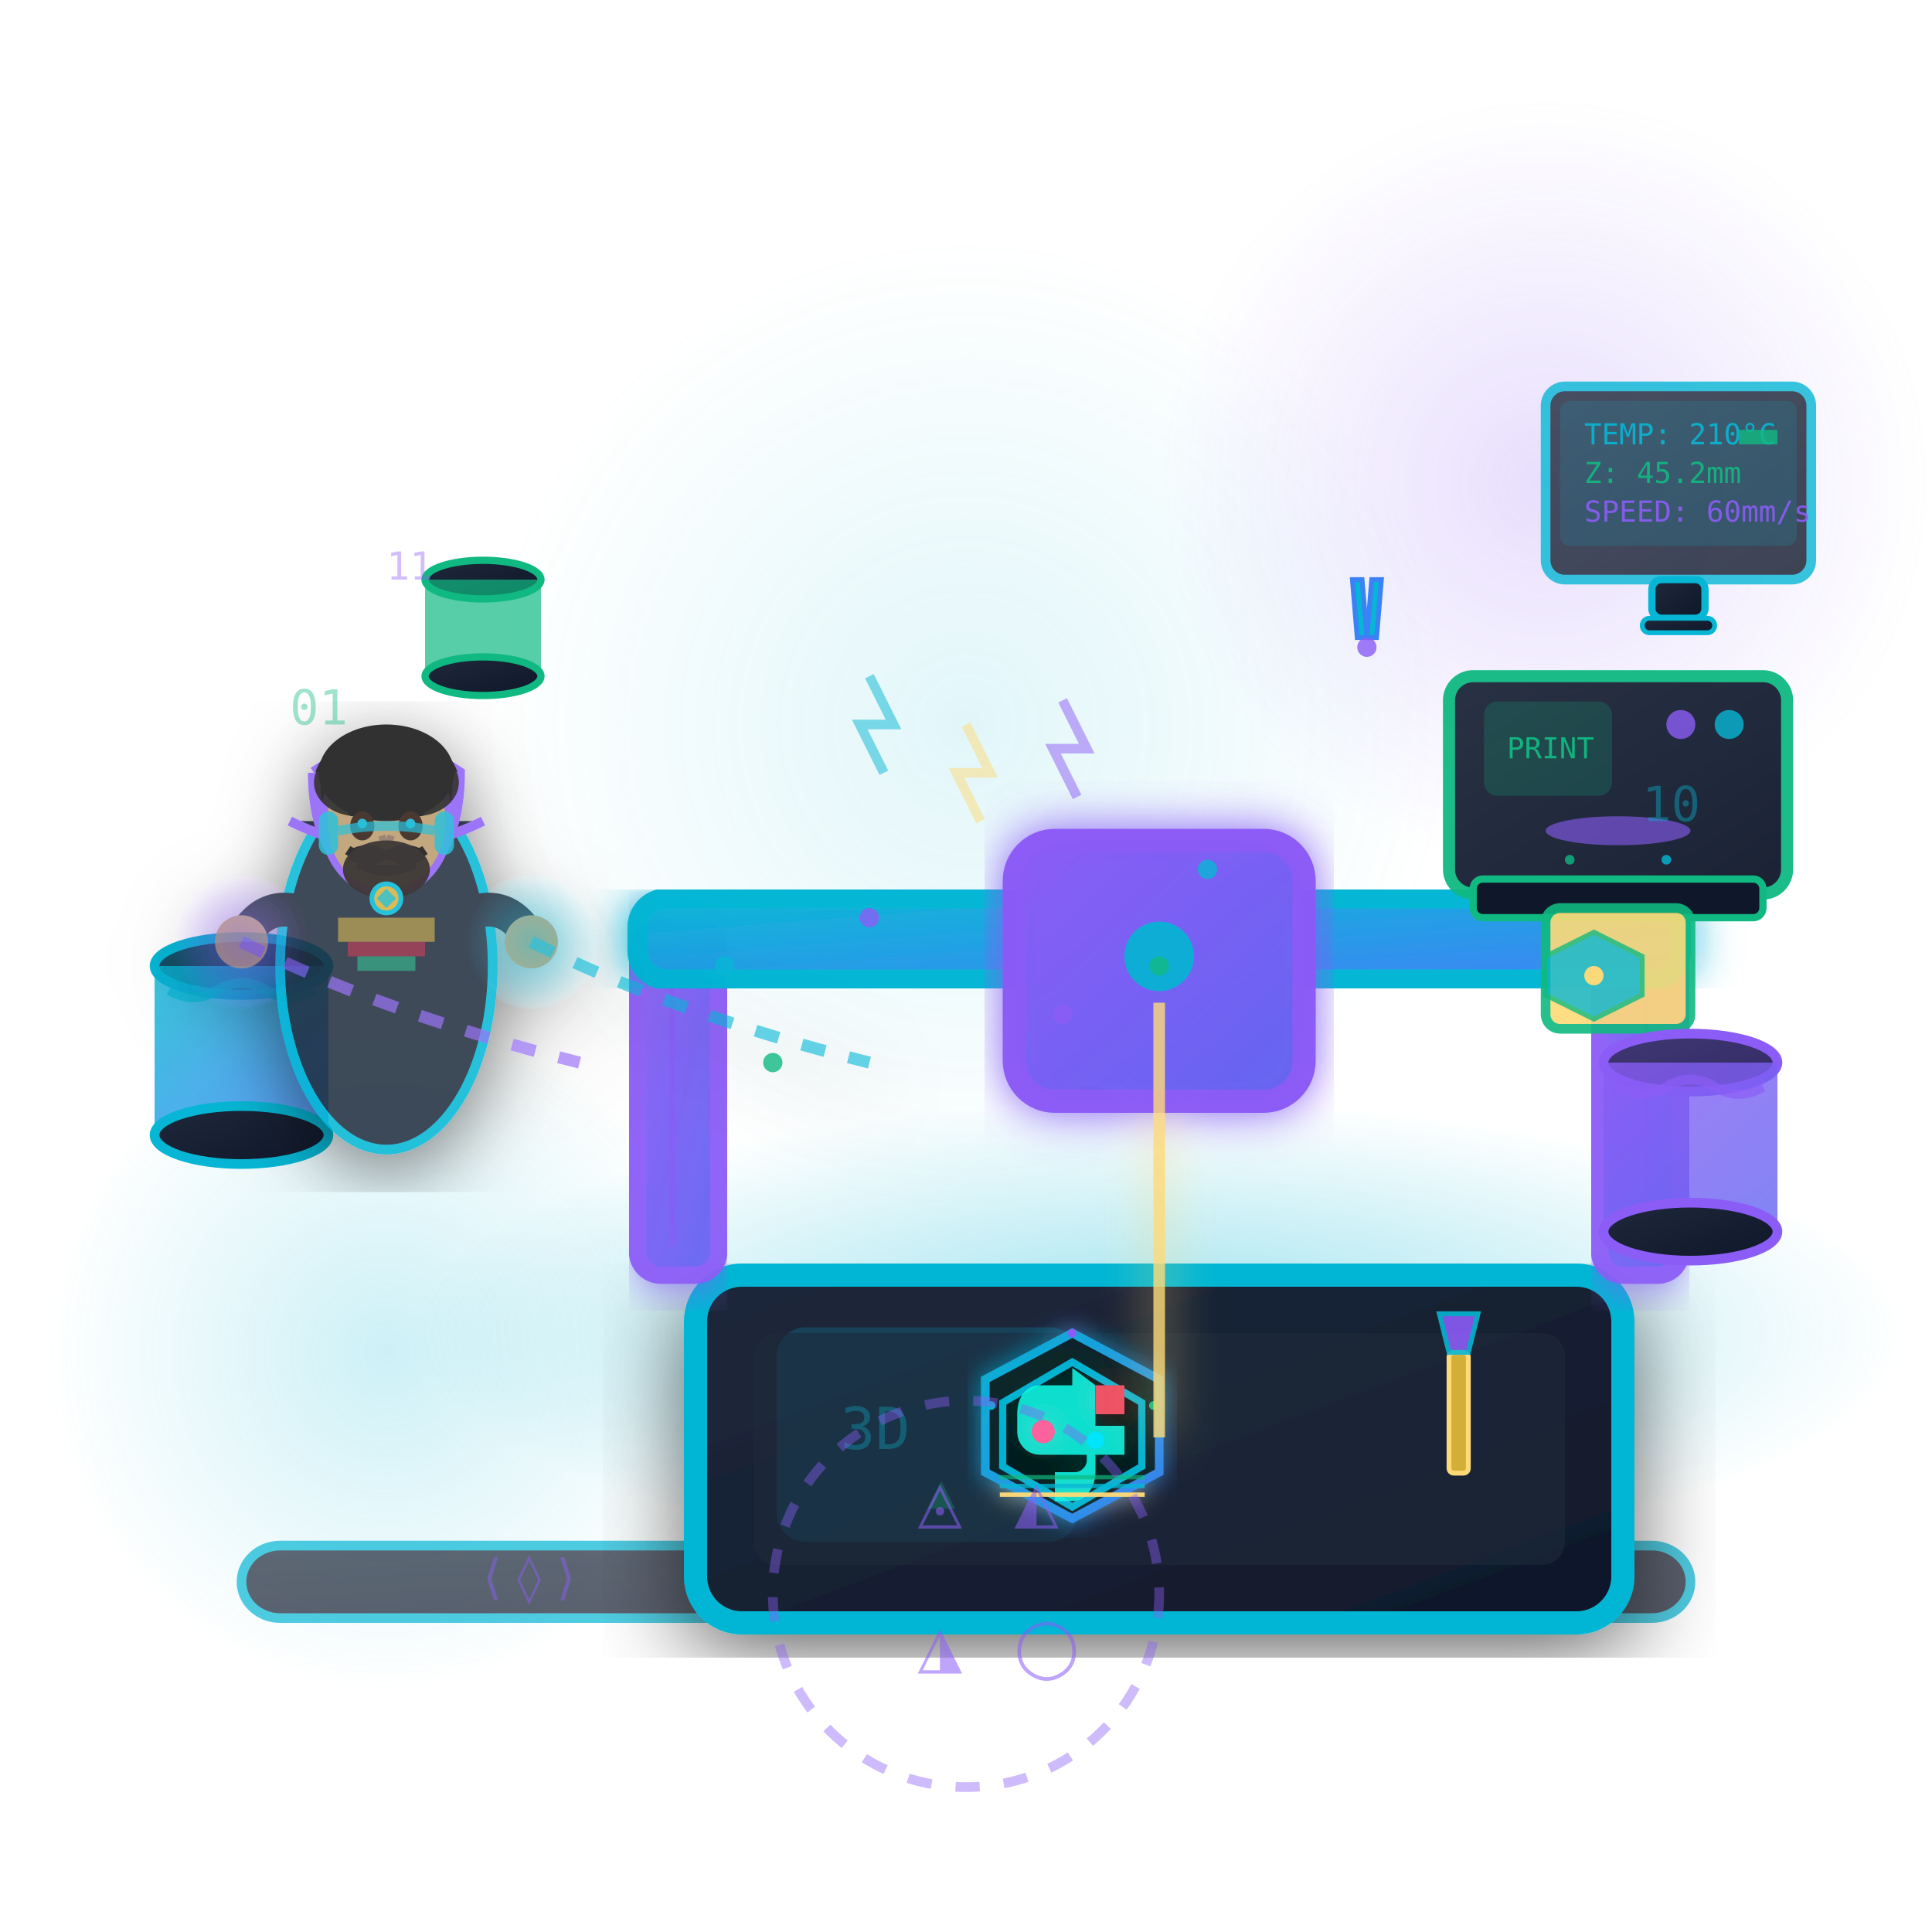
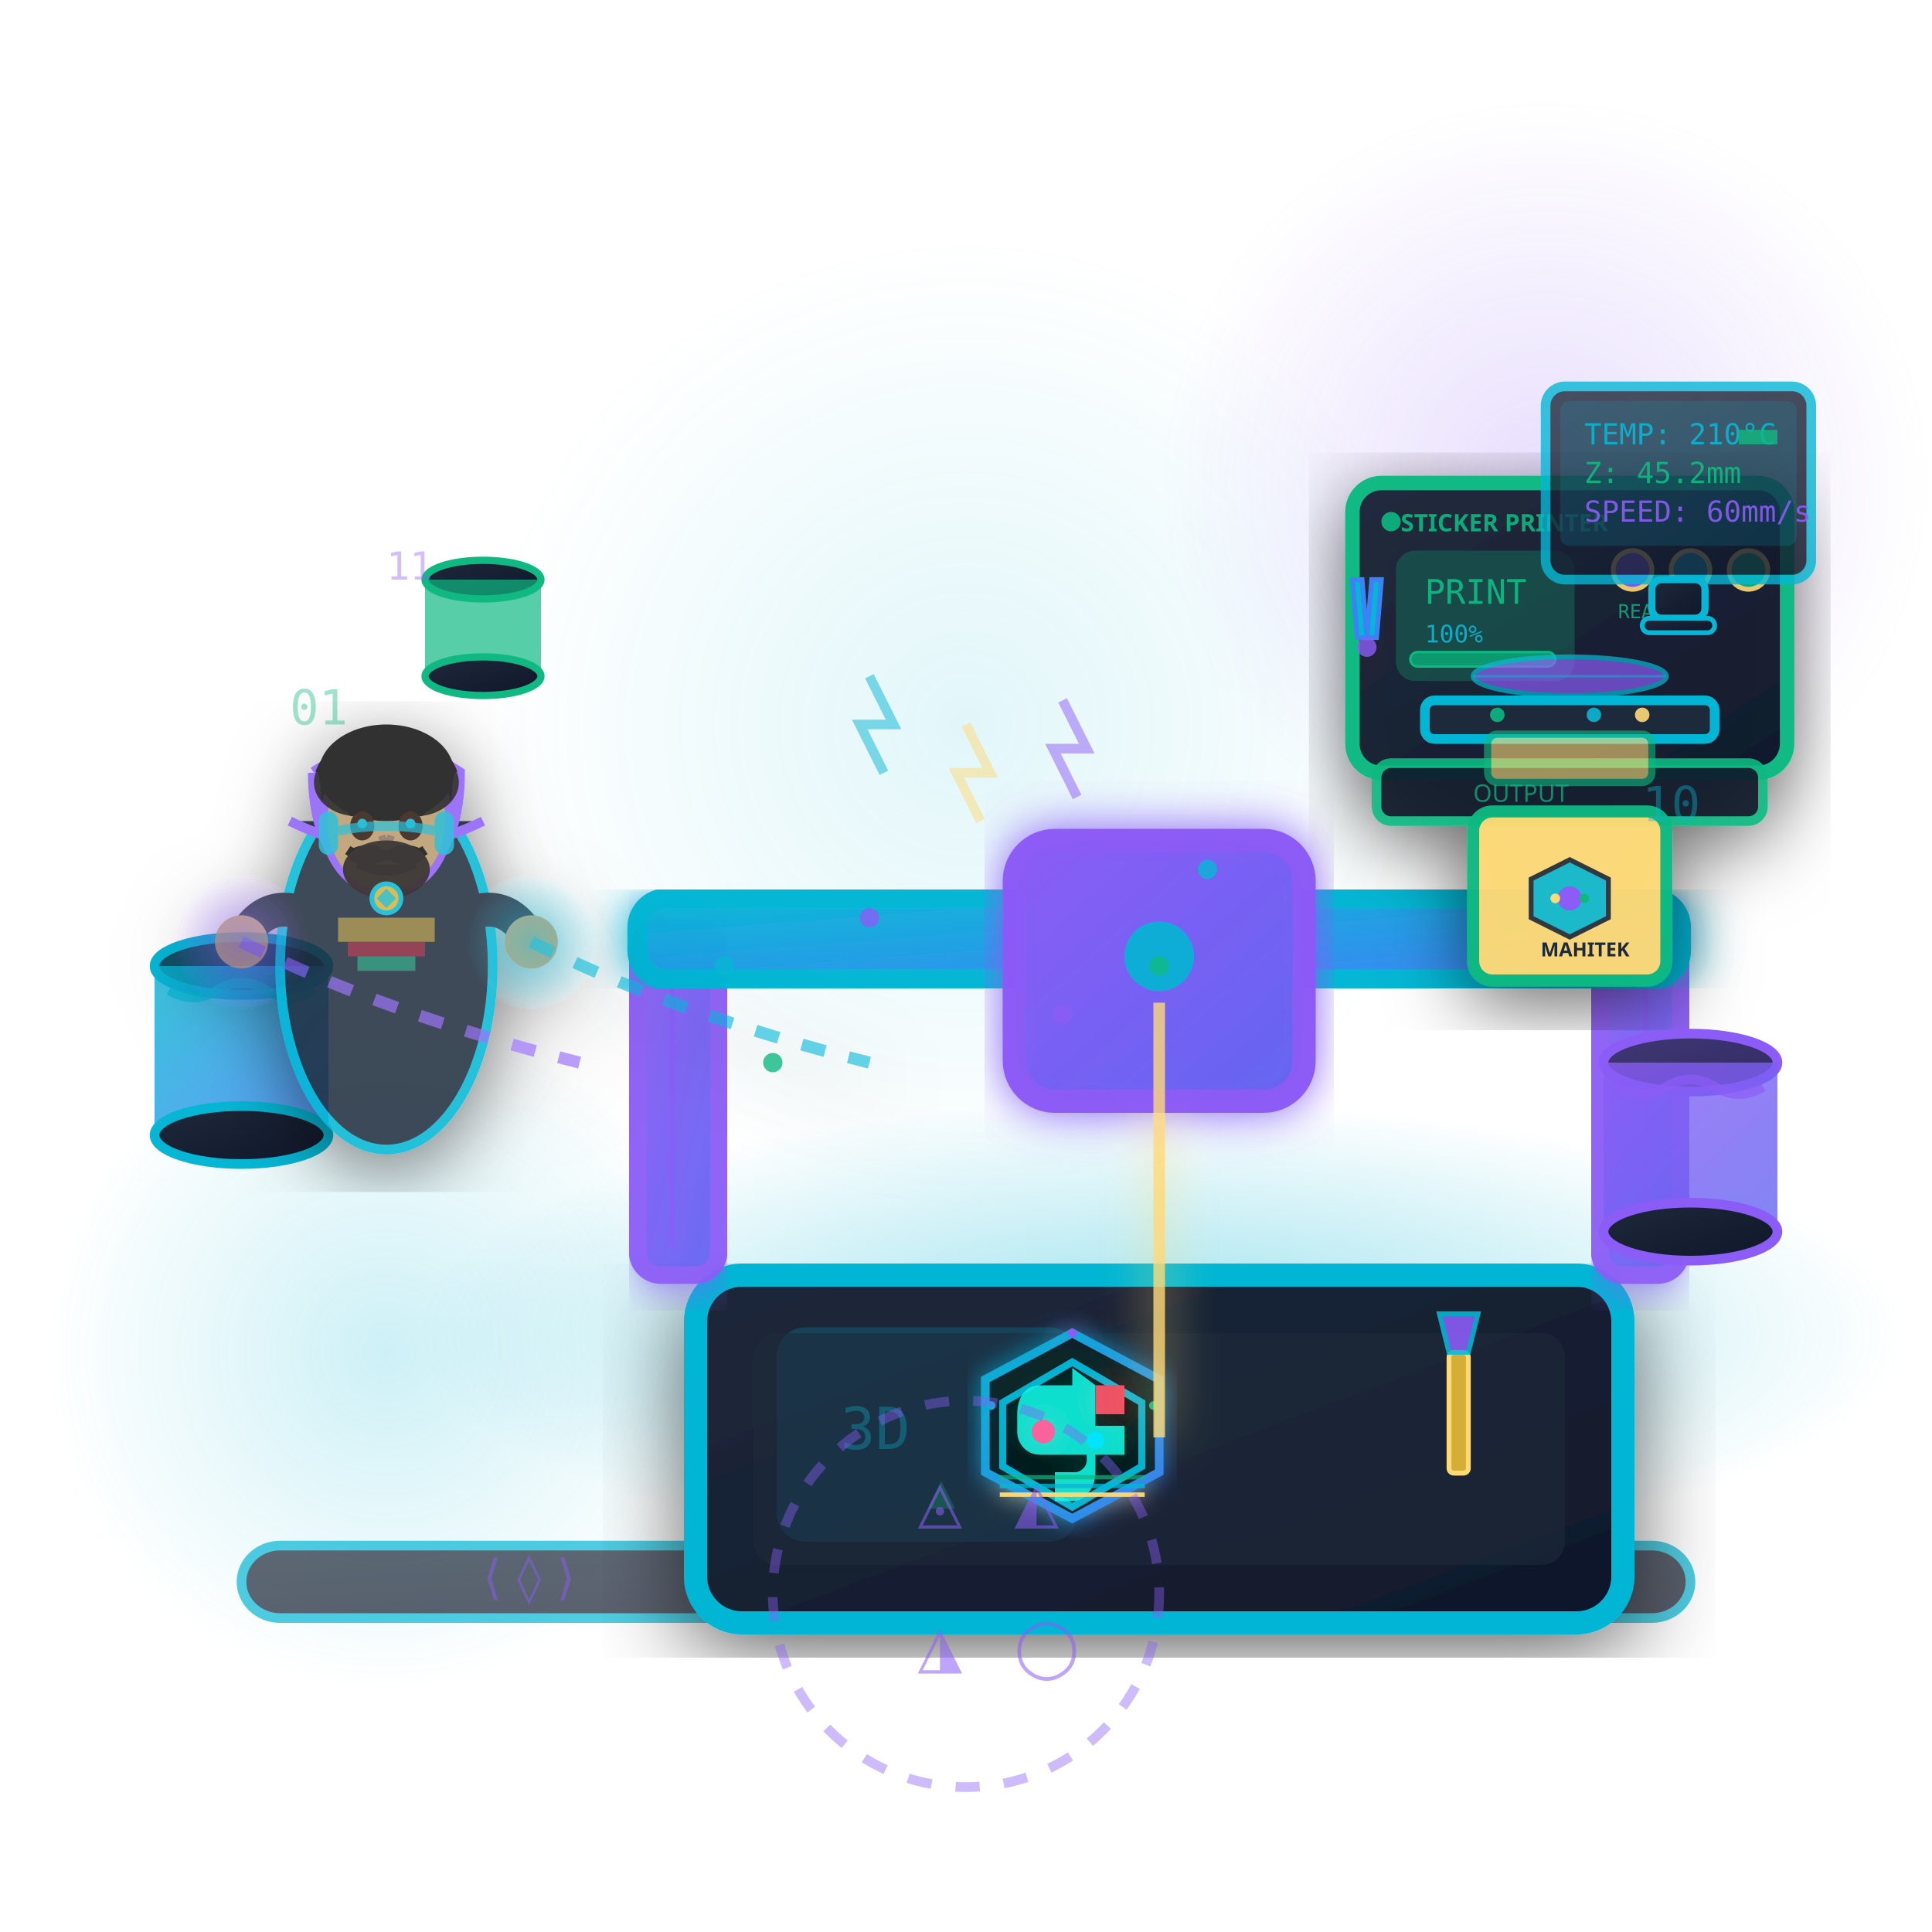
<svg xmlns="http://www.w3.org/2000/svg" viewBox="0 0 400 400" fill="none">
  <defs>
    <linearGradient id="bg-dark" x1="0%" y1="0%" x2="100%" y2="100%">
      <stop offset="0%" stop-color="#0B0F14" />
      <stop offset="50%" stop-color="#1a1f2e" />
      <stop offset="100%" stop-color="#0f1419" />
    </linearGradient>
    <linearGradient id="magic-cyan" x1="0%" y1="0%" x2="100%" y2="100%">
      <stop offset="0%" stop-color="#06B6D4" stop-opacity="1" />
      <stop offset="100%" stop-color="#3b82f6" stop-opacity="1" />
    </linearGradient>
    <linearGradient id="magic-purple" x1="0%" y1="0%" x2="100%" y2="100%">
      <stop offset="0%" stop-color="#8b5cf6" stop-opacity="1" />
      <stop offset="100%" stop-color="#6366f1" stop-opacity="1" />
    </linearGradient>
    <linearGradient id="magic-dark" x1="0%" y1="0%" x2="100%" y2="100%">
      <stop offset="0%" stop-color="#1e293b" stop-opacity="1" />
      <stop offset="100%" stop-color="#0f172a" stop-opacity="1" />
    </linearGradient>
    <radialGradient id="glow-cyan" cx="50%" cy="50%" r="50%">
      <stop offset="0%" stop-color="#06B6D4" stop-opacity="0.8" />
      <stop offset="100%" stop-color="#06B6D4" stop-opacity="0" />
    </radialGradient>
    <radialGradient id="glow-purple" cx="50%" cy="50%" r="50%">
      <stop offset="0%" stop-color="#8b5cf6" stop-opacity="0.8" />
      <stop offset="100%" stop-color="#8b5cf6" stop-opacity="0" />
    </radialGradient>
    <filter id="glow-effect">
      <feGaussianBlur stdDeviation="4" result="coloredBlur" />
      <feMerge>
        <feMergeNode in="coloredBlur" />
        <feMergeNode in="SourceGraphic" />
      </feMerge>
    </filter>
    <filter id="shadow-strong">
      <feDropShadow dx="0" dy="4" stdDeviation="8" flood-opacity="0.6" />
    </filter>
  </defs>
  <circle cx="320" cy="100" r="80" fill="url(#glow-purple)" opacity="0.25">
    <animate attributeName="r" values="80;95;80" dur="4s" repeatCount="indefinite" />
    <animate attributeName="opacity" values="0.25;0.45;0.25" dur="4s" repeatCount="indefinite" />
  </circle>
  <circle cx="80" cy="280" r="70" fill="url(#glow-cyan)" opacity="0.25">
    <animate attributeName="r" values="70;85;70" dur="3.5s" repeatCount="indefinite" />
    <animate attributeName="opacity" values="0.25;0.45;0.25" dur="3.5s" repeatCount="indefinite" />
  </circle>
  <circle cx="200" cy="150" r="100" fill="url(#glow-cyan)" opacity="0.15">
    <animate attributeName="r" values="100;115;100" dur="5s" repeatCount="indefinite" />
    <animate attributeName="opacity" values="0.15;0.3;0.15" dur="5s" repeatCount="indefinite" />
  </circle>
  <rect x="50" y="320" width="300" height="15" rx="8" fill="url(#magic-dark)" stroke="#06B6D4" stroke-width="2" opacity="0.7" />
  <g class="runes" opacity="0.6">
    <text x="100" y="330" font-family="serif" font-size="10" fill="#8b5cf6" opacity="0.8">⟨ ◊ ⟩</text>
    <animate attributeName="opacity" values="0.6;1;0.6" dur="3s" repeatCount="indefinite" />
    <text x="180" y="330" font-family="serif" font-size="10" fill="#06B6D4" opacity="0.8">⬡ ✦ ⬡</text>
    <text x="260" y="330" font-family="serif" font-size="10" fill="#8b5cf6" opacity="0.8">⟨ ◊ ⟩</text>
  </g>
  <g class="printer-magic" transform="scale(1.2) translate(0, -20)">
    <ellipse cx="200" cy="250" rx="130" ry="40" fill="url(#glow-cyan)" opacity="0.5">
      <animate attributeName="opacity" values="0.5;0.8;0.5" dur="2s" repeatCount="indefinite" />
      <animate attributeName="rx" values="130;150;130" dur="2s" repeatCount="indefinite" />
      <animate attributeName="ry" values="40;50;40" dur="2s" repeatCount="indefinite" />
    </ellipse>
    <rect x="120" y="240" width="160" height="60" rx="8" fill="url(#magic-dark)" stroke="#06B6D4" stroke-width="4" filter="url(#shadow-strong)">
      <animate attributeName="stroke-width" values="4;5;4" dur="2s" repeatCount="indefinite" />
    </rect>
    <rect x="135" y="250" width="50" height="35" rx="4" fill="#06B6D4" opacity="0.2" stroke="#06B6D4" stroke-width="2">
      <animate attributeName="opacity" values="0.2;0.4;0.2" dur="2s" repeatCount="indefinite" />
    </rect>
    <text x="145" y="270" font-family="monospace" font-size="10" fill="#06B6D4" opacity="0.9">3D</text>
    <text x="160" y="280" font-family="monospace" font-size="8" fill="#10B981" opacity="0.7">▲</text>
    <rect x="130" y="250" width="140" height="40" rx="4" fill="#1e293b" opacity="0.6" />
    <g class="print-object-logo" filter="url(#glow-effect)" transform="translate(165, 245) scale(0.5)">
      <g opacity="0.95">
        <animate attributeName="opacity" values="0.5;0.95;0.5" dur="3s" repeatCount="indefinite" />
        <path d="M40 10L70 26V58L40 74L10 58V26L40 10Z" fill="#0B1C1F" stroke="url(#magic-cyan)" stroke-width="3">
          <animate attributeName="stroke-width" values="3;4;3" dur="2s" repeatCount="indefinite" />
        </path>
        <path d="M40 20L64 34V56L40 70L16 56V34L40 20Z" fill="#010E10" stroke="#06B6D4" stroke-width="2.5" />
        <path d="M21 38C21 32 24 28 29 28H40V22L48 28V42H58V52H48V58C48 64 44 68 40 68H34V58H41C43 58 45 56 45 54V52H29C24 52 21 48 21 44V38Z" fill="#0EF6E3" opacity="0.9">
          <animate attributeName="opacity" values="0.7;0.95;0.7" dur="2.5s" repeatCount="indefinite" />
        </path>
        <path d="M48 28H58V38H48V28Z" fill="#F04F63" />
        <circle cx="30" cy="44" r="4" fill="#FF5C9B" />
        <circle cx="48" cy="47" r="3" fill="#00E5FF" />
      </g>
      <g class="printing-layers">
        <rect x="15" y="65" width="50" height="1.5" fill="#FEDA77" opacity="0.95">
          <animate attributeName="width" values="0;50;50" dur="4s" repeatCount="indefinite" />
          <animate attributeName="opacity" values="0;0.95;0.95" dur="4s" repeatCount="indefinite" />
        </rect>
        <rect x="15" y="62" width="50" height="1.5" fill="#06B6D4" opacity="0.8">
          <animate attributeName="width" values="0;50;50" dur="4s" begin="0.3s" repeatCount="indefinite" />
          <animate attributeName="opacity" values="0;0.8;0.8" dur="4s" begin="0.3s" repeatCount="indefinite" />
        </rect>
        <rect x="15" y="59" width="50" height="1.5" fill="#10B981" opacity="0.7">
          <animate attributeName="width" values="0;50;50" dur="4s" begin="0.6s" repeatCount="indefinite" />
          <animate attributeName="opacity" values="0;0.7;0.7" dur="4s" begin="0.6s" repeatCount="indefinite" />
        </rect>
      </g>
      <circle cx="12" cy="35" r="1.5" fill="#06B6D4">
        <animate attributeName="cy" values="35;25;35" dur="2s" repeatCount="indefinite" />
        <animate attributeName="opacity" values="1;0;1" dur="2s" repeatCount="indefinite" />
      </circle>
      <circle cx="68" cy="35" r="1.5" fill="#10B981">
        <animate attributeName="cy" values="35;25;35" dur="2.3s" repeatCount="indefinite" />
        <animate attributeName="opacity" values="1;0;1" dur="2.3s" repeatCount="indefinite" />
      </circle>
      <circle cx="40" cy="10" r="1.5" fill="#8b5cf6">
        <animate attributeName="r" values="1.5;2.5;1.5" dur="2s" repeatCount="indefinite" />
        <animate attributeName="opacity" values="1;0.3;1" dur="2s" repeatCount="indefinite" />
      </circle>
    </g>
    <rect x="110" y="180" width="14" height="60" rx="4" fill="url(#magic-purple)" stroke="#8b5cf6" stroke-width="3" opacity="0.95" filter="url(#glow-effect)">
      <animate attributeName="opacity" values="0.95;1;0.95" dur="2s" repeatCount="indefinite" />
    </rect>
    <rect x="276" y="180" width="14" height="60" rx="4" fill="url(#magic-purple)" stroke="#8b5cf6" stroke-width="3" opacity="0.95" filter="url(#glow-effect)">
      <animate attributeName="opacity" values="0.95;1;0.95" dur="2s" repeatCount="indefinite" />
    </rect>
    <line x1="116" y1="185" x2="116" y2="235" stroke="#8b5cf6" stroke-width="1" opacity="0.6">
      <animate attributeName="opacity" values="0.6;1;0.6" dur="1.5s" repeatCount="indefinite" />
    </line>
    <line x1="284" y1="185" x2="284" y2="235" stroke="#8b5cf6" stroke-width="1" opacity="0.6">
      <animate attributeName="opacity" values="0.6;1;0.6" dur="1.5s" repeatCount="indefinite" />
    </line>
    <rect x="110" y="175" width="180" height="14" rx="5" fill="url(#magic-cyan)" stroke="#06B6D4" stroke-width="3.5" opacity="0.98" filter="url(#glow-effect)">
      <animateTransform attributeName="transform" type="translate" values="0,0; 0,10; 0,0" dur="5s" repeatCount="indefinite" />
      <animate attributeName="stroke-width" values="3.5;4.5;3.5" dur="2s" repeatCount="indefinite" />
    </rect>
    <g class="extrusor-magic" filter="url(#glow-effect)">
      <rect x="175" y="165" width="50" height="45" rx="7" fill="url(#magic-purple)" stroke="#8b5cf6" stroke-width="4" opacity="0.98">
        <animateTransform attributeName="transform" type="translate" values="0,0; 20,0; 0,0; -20,0; 0,0" dur="8s" repeatCount="indefinite" />
        <animate attributeName="stroke-width" values="4;5;4" dur="1.5s" repeatCount="indefinite" />
      </rect>
      <circle cx="200" cy="185" r="6" fill="#06B6D4" opacity="0.9">
        <animate attributeName="opacity" values="0.9;0.4;0.9" dur="2s" repeatCount="indefinite" />
        <animateTransform attributeName="transform" type="translate" values="0,0; 20,0; 0,0; -20,0; 0,0" dur="8s" repeatCount="indefinite" />
      </circle>
      <line x1="200" y1="193" x2="200" y2="268" stroke="#FEDA77" stroke-width="2" opacity="0.8">
        <animate attributeName="opacity" values="0.8;0.4;0.8" dur="1.5s" repeatCount="indefinite" />
        <animateTransform attributeName="transform" type="translate" values="0,0; 20,0; 0,0; -20,0; 0,0" dur="8s" repeatCount="indefinite" />
      </line>
    </g>
  </g>
-   <g class="sticker-printer" transform="translate(300, 140)">
-     <rect x="0" y="0" width="70" height="45" rx="5" fill="url(#magic-dark)" stroke="#10B981" stroke-width="2.5" opacity="0.95" />
-     <rect x="8" y="6" width="25" height="18" rx="2" fill="#10B981" opacity="0.2" stroke="#10B981" stroke-width="1.5">
-       <animate attributeName="opacity" values="0.2;0.4;0.2" dur="2.5s" repeatCount="indefinite" />
-     </rect>
-     <text x="12" y="17" font-family="monospace" font-size="6" fill="#10B981" opacity="0.95">PRINT</text>
-     <circle cx="48" cy="10" r="3" fill="#8b5cf6" opacity="0.8">
-       <animate attributeName="opacity" values="0.8;0.3;0.8" dur="1.5s" repeatCount="indefinite" />
-     </circle>
-     <circle cx="58" cy="10" r="3" fill="#06B6D4" opacity="0.8">
-       <animate attributeName="opacity" values="0.8;0.3;0.8" dur="1.5s" begin="0.5s" repeatCount="indefinite" />
-     </circle>
-     <rect x="5" y="42" width="60" height="8" rx="2" fill="#0f172a" stroke="#10B981" stroke-width="1.5" />
-     <g class="sticker-output">
-       <rect x="20" y="48" width="30" height="25" rx="3" fill="#FEDA77" opacity="0.9" stroke="#10B981" stroke-width="2">
-         <animate attributeName="y" values="35;48;48" dur="5s" repeatCount="indefinite" />
-         <animate attributeName="opacity" values="0;0.9;0.9" dur="5s" repeatCount="indefinite" />
+   <g class="sticker-printer" transform="translate(280, 100)" filter="url(#shadow-strong)">
+     <rect x="0" y="0" width="90" height="60" rx="6" fill="url(#magic-dark)" stroke="#10B981" stroke-width="3" opacity="0.98">
+       <animate attributeName="stroke-width" values="3;3.5;3" dur="2s" repeatCount="indefinite" />
+     </rect>
+     <text x="10" y="10" font-family="sans-serif" font-size="5" fill="#10B981" font-weight="bold" opacity="0.9">STICKER PRINTER</text>
+     <rect x="10" y="15" width="35" height="25" rx="3" fill="#10B981" opacity="0.25" stroke="#10B981" stroke-width="2">
+       <animate attributeName="opacity" values="0.25;0.45;0.25" dur="2s" repeatCount="indefinite" />
+     </rect>
+     <text x="15" y="25" font-family="monospace" font-size="7" fill="#10B981" opacity="0.95">PRINT</text>
+     <text x="15" y="33" font-family="monospace" font-size="5" fill="#06B6D4" opacity="0.9">100%</text>
+     <rect x="12" y="35" width="30" height="3" rx="1.5" fill="#0f172a" stroke="#10B981" stroke-width="0.5" />
+     <rect x="12" y="35" width="30" height="3" rx="1.5" fill="#10B981" opacity="0.8">
+       <animate attributeName="width" values="0;30;30;0" dur="6s" repeatCount="indefinite" />
+     </rect>
+     <circle cx="58" cy="18" r="4" fill="#8b5cf6" opacity="0.9" stroke="#FEDA77" stroke-width="1">
+       <animate attributeName="opacity" values="0.9;0.4;0.9" dur="1.2s" repeatCount="indefinite" />
+     </circle>
+     <circle cx="70" cy="18" r="4" fill="#06B6D4" opacity="0.9" stroke="#FEDA77" stroke-width="1">
+       <animate attributeName="opacity" values="0.9;0.4;0.9" dur="1.2s" begin="0.4s" repeatCount="indefinite" />
+     </circle>
+     <circle cx="82" cy="18" r="4" fill="#10B981" opacity="0.9" stroke="#FEDA77" stroke-width="1">
+       <animate attributeName="opacity" values="0.9;0.4;0.9" dur="1.2s" begin="0.8s" repeatCount="indefinite" />
+     </circle>
+     <text x="55" y="28" font-family="monospace" font-size="4" fill="#10B981" opacity="0.8">READY</text>
+     <rect x="15" y="45" width="60" height="8" rx="2" fill="#1e293b" stroke="#06B6D4" stroke-width="2">
+       <animateTransform attributeName="transform" type="translate" values="0,0; 10,0; 0,0; -10,0; 0,0" dur="6s" repeatCount="indefinite" />
+     </rect>
+     <rect x="5" y="58" width="80" height="12" rx="3" fill="#0f172a" stroke="#10B981" stroke-width="2" opacity="0.9" />
+     <text x="25" y="66" font-family="sans-serif" font-size="5" fill="#10B981" opacity="0.7">OUTPUT</text>
+     <g class="sticker-output-multiple">
+       <g>
+         <rect x="25" y="68" width="40" height="35" rx="4" fill="#FEDA77" opacity="0.95" stroke="#10B981" stroke-width="2.5">
+           <animate attributeName="y" values="45;68;68;68" dur="8s" repeatCount="indefinite" />
+           <animate attributeName="opacity" values="0;0.95;0.95;0.95" dur="8s" repeatCount="indefinite" />
+         </rect>
+         <g transform="translate(45, 78)">
+           <animate attributeName="opacity" values="0;0.9;0.9;0.9" dur="8s" repeatCount="indefinite" />
+           <path d="M0 0L8 4V12L0 16L-8 12V4L0 0Z" fill="#06B6D4" stroke="#1e293b" stroke-width="1" opacity="0.9" />
+           <circle cx="0" cy="8" r="2.5" fill="#8b5cf6" />
+           <circle cx="-3" cy="8" r="1" fill="#FEDA77" />
+           <circle cx="3" cy="8" r="1" fill="#10B981" />
+           <text x="-6" y="20" font-family="sans-serif" font-size="4" fill="#1e293b" font-weight="bold">MAHITEK</text>
+         </g>
+       </g>
+       <rect x="28" y="52" width="34" height="10" rx="2" fill="#FEDA77" opacity="0.6" stroke="#10B981" stroke-width="1.5">
+         <animate attributeName="opacity" values="0.3;0.6;0.6;0" dur="8s" begin="4s" repeatCount="indefinite" />
      </rect>
-       <g opacity="0.8">
-         <animate attributeName="opacity" values="0;0.8;0.8" dur="5s" repeatCount="indefinite" />
-         <path d="M30 53L40 58V66L30 71L20 66V58L30 53Z" fill="#06B6D4" stroke="#10B981" stroke-width="1">
-           <animate attributeName="d" values="M30 48L40 53V61L30 66L20 61V53L30 48Z; M30 53L40 58V66L30 71L20 66V58L30 53Z; M30 53L40 58V66L30 71L20 66V58L30 53Z" dur="5s" repeatCount="indefinite" />
-         </path>
-         <circle cx="30" cy="62" r="2" fill="#FEDA77">
-           <animate attributeName="cy" values="57;62;62" dur="5s" repeatCount="indefinite" />
-         </circle>
-       </g>
-     </g>
-     <ellipse cx="35" cy="32" rx="15" ry="3" fill="#8b5cf6" opacity="0.6">
-       <animateTransform attributeName="transform" type="rotate" values="0 35 32; 360 35 32" dur="3s" repeatCount="indefinite" />
-     </ellipse>
-     <circle cx="25" cy="38" r="1" fill="#10B981" opacity="0.8">
-       <animate attributeName="cy" values="38;50;38" dur="3s" repeatCount="indefinite" />
-       <animate attributeName="opacity" values="0.8;0;0.8" dur="3s" repeatCount="indefinite" />
-     </circle>
-     <circle cx="45" cy="38" r="1" fill="#06B6D4" opacity="0.8">
-       <animate attributeName="cy" values="38;50;38" dur="3.5s" repeatCount="indefinite" />
-       <animate attributeName="opacity" values="0.8;0;0.8" dur="3.5s" repeatCount="indefinite" />
+     </g>
+     <g class="internal-roller">
+       <ellipse cx="45" cy="40" rx="20" ry="4" fill="#8b5cf6" opacity="0.7" stroke="#06B6D4" stroke-width="1">
+         <animateTransform attributeName="transform" type="rotate" values="0 45 40; 360 45 40" dur="2.5s" repeatCount="indefinite" />
+       </ellipse>
+       <line x1="25" y1="40" x2="65" y2="40" stroke="#06B6D4" stroke-width="0.5" opacity="0.5">
+         <animateTransform attributeName="transform" type="rotate" values="0 45 40; 360 45 40" dur="2.5s" repeatCount="indefinite" />
+       </line>
+     </g>
+     <circle cx="30" cy="48" r="1.5" fill="#10B981" opacity="0.9">
+       <animate attributeName="cy" values="48;70;48" dur="3s" repeatCount="indefinite" />
+       <animate attributeName="opacity" values="0.9;0;0.9" dur="3s" repeatCount="indefinite" />
+     </circle>
+     <circle cx="50" cy="48" r="1.5" fill="#06B6D4" opacity="0.9">
+       <animate attributeName="cy" values="48;70;48" dur="3.5s" repeatCount="indefinite" />
+       <animate attributeName="opacity" values="0.9;0;0.9" dur="3.5s" repeatCount="indefinite" />
+     </circle>
+     <circle cx="60" cy="48" r="1.5" fill="#FEDA77" opacity="0.9">
+       <animate attributeName="cy" values="48;70;48" dur="4s" repeatCount="indefinite" />
+       <animate attributeName="opacity" values="0.9;0;0.9" dur="4s" repeatCount="indefinite" />
+     </circle>
+     <circle cx="8" cy="8" r="2" fill="#10B981" opacity="0.9">
+       <animate attributeName="opacity" values="0.9;0.2;0.9" dur="1s" repeatCount="indefinite" />
    </circle>
  </g>
  <g class="filament-spools">
    <g class="spool-left" transform="translate(50, 200)">
      <ellipse cx="0" cy="0" rx="18" ry="6" fill="url(#magic-dark)" stroke="#06B6D4" stroke-width="2" />
      <rect x="-18" y="0" width="36" height="35" fill="url(#magic-cyan)" opacity="0.8" />
      <ellipse cx="0" cy="35" rx="18" ry="6" fill="url(#magic-dark)" stroke="#06B6D4" stroke-width="2" />
      <ellipse cx="0" cy="0" rx="18" ry="6" fill="#06B6D4" opacity="0.3" />
      <path d="M-15 5 Q-10 8 -5 5 Q0 2 5 5 Q10 8 15 5" stroke="#06B6D4" stroke-width="2" fill="none" opacity="0.7">
        <animateTransform attributeName="transform" type="translate" values="0,0; 0,5; 0,10; 0,15; 0,20" dur="4s" repeatCount="indefinite" />
        <animate attributeName="opacity" values="0.7;0;0.7" dur="4s" repeatCount="indefinite" />
      </path>
      <animateTransform attributeName="transform" type="rotate" values="0 50 200; 360 50 200" dur="8s" repeatCount="indefinite" additive="sum" />
    </g>
    <g class="spool-right" transform="translate(350, 220)">
      <ellipse cx="0" cy="0" rx="18" ry="6" fill="url(#magic-dark)" stroke="#8b5cf6" stroke-width="2" />
      <rect x="-18" y="0" width="36" height="35" fill="url(#magic-purple)" opacity="0.8" />
      <ellipse cx="0" cy="35" rx="18" ry="6" fill="url(#magic-dark)" stroke="#8b5cf6" stroke-width="2" />
      <ellipse cx="0" cy="0" rx="18" ry="6" fill="#8b5cf6" opacity="0.3" />
      <path d="M-15 5 Q-10 8 -5 5 Q0 2 5 5 Q10 8 15 5" stroke="#8b5cf6" stroke-width="2" fill="none" opacity="0.7">
        <animateTransform attributeName="transform" type="translate" values="0,0; 0,5; 0,10; 0,15; 0,20" dur="4.5s" repeatCount="indefinite" />
        <animate attributeName="opacity" values="0.7;0;0.7" dur="4.5s" repeatCount="indefinite" />
      </path>
      <animateTransform attributeName="transform" type="rotate" values="0 350 220; 360 350 220" dur="7s" repeatCount="indefinite" additive="sum" />
    </g>
    <g class="spool-small" transform="translate(100, 120)">
      <ellipse cx="0" cy="0" rx="12" ry="4" fill="url(#magic-dark)" stroke="#10B981" stroke-width="1.5" />
      <rect x="-12" y="0" width="24" height="20" fill="#10B981" opacity="0.7" />
      <ellipse cx="0" cy="20" rx="12" ry="4" fill="url(#magic-dark)" stroke="#10B981" stroke-width="1.5" />
      <animateTransform attributeName="transform" type="rotate" values="0 100 120; -360 100 120" dur="6s" repeatCount="indefinite" additive="sum" />
    </g>
  </g>
  <g class="tech-wizard" opacity="0.85" filter="url(#shadow-strong)">
    <g class="wizard-body">
      <animateTransform attributeName="transform" type="translate" values="0,0; 0,-2; 0,0; 0,-1; 0,0" dur="3s" repeatCount="indefinite" />
      <ellipse cx="80" cy="200" rx="22" ry="38" fill="#1e293b" stroke="#06B6D4" stroke-width="2" />
      <path d="M60 170 Q80 180 100 170" fill="#0f172a" stroke="#8b5cf6" stroke-width="2" />
      <rect x="70" y="190" width="20" height="5" fill="#D4AF37" opacity="0.6" />
      <rect x="72" y="195" width="16" height="3" fill="#C41E3A" opacity="0.6" />
      <rect x="74" y="198" width="12" height="3" fill="#10B981" opacity="0.6" />
      <path d="M65 160 Q80 150 95 160 Q95 180 80 185 Q65 180 65 160" fill="#1e293b" stroke="#8b5cf6" stroke-width="2.5" />
      <circle cx="80" cy="168" r="4" fill="#D4AF37" opacity="0.7" />
      <circle cx="77" cy="170" r="1.5" fill="#06B6D4" opacity="0.9">
        <animate attributeName="opacity" values="0.9;0.3;0.9" dur="2s" repeatCount="indefinite" />
      </circle>
      <circle cx="83" cy="170" r="1.5" fill="#06B6D4" opacity="0.9">
        <animate attributeName="opacity" values="0.9;0.3;0.9" dur="2s" begin="0.2s" repeatCount="indefinite" />
      </circle>
      <ellipse cx="80" cy="170" rx="13" ry="15" fill="#b89968" stroke="#8b5cf6" stroke-width="1.5" />
      <ellipse cx="80" cy="160" rx="14" ry="10" fill="#0d0c0b" />
      <path d="M66 160 Q68 155 70 158 Q72 156 74 159 Q76 157 78 160" fill="#0d0c0b" stroke="#0d0c0b" stroke-width="1.5" />
      <path d="M82 160 Q84 157 86 159 Q88 156 90 158 Q92 155 94 160" fill="#0d0c0b" stroke="#0d0c0b" stroke-width="1.5" />
      <ellipse cx="74" cy="162" rx="9" ry="7" fill="#0d0c0b" opacity="0.9" />
      <ellipse cx="86" cy="162" rx="9" ry="7" fill="#0d0c0b" opacity="0.9" />
      <path d="M73 168 Q75 166 78 167" stroke="#0d0c0b" stroke-width="2" stroke-linecap="round" />
      <path d="M82 167 Q85 166 87 168" stroke="#0d0c0b" stroke-width="2" stroke-linecap="round" />
      <ellipse cx="75" cy="171" rx="2.5" ry="3" fill="#2a1810">
        <animate attributeName="ry" values="3;0.5;3" dur="4s" repeatCount="indefinite" />
      </ellipse>
      <ellipse cx="85" cy="171" rx="2.5" ry="3" fill="#2a1810">
        <animate attributeName="ry" values="3;0.5;3" dur="4s" begin="0.2s" repeatCount="indefinite" />
      </ellipse>
      <circle cx="75" cy="170.5" r="1" fill="#06B6D4" opacity="0.95">
        <animate attributeName="opacity" values="0.95;0.4;0.95" dur="2s" repeatCount="indefinite" />
      </circle>
      <circle cx="85" cy="170.5" r="1" fill="#06B6D4" opacity="0.95">
        <animate attributeName="opacity" values="0.95;0.4;0.95" dur="2s" repeatCount="indefinite" />
      </circle>
      <path d="M79 173 Q80 176 81 173" stroke="#8b6f5f" stroke-width="1.5" fill="none" />
      <ellipse cx="78" cy="176" rx="1" ry="1.5" fill="#8b6f5f" opacity="0.6" />
      <ellipse cx="82" cy="176" rx="1" ry="1.5" fill="#8b6f5f" opacity="0.6" />
      <path d="M72 176 Q75 178 80 177 Q85 178 88 176" fill="#0d0c0b" stroke="#0d0c0b" stroke-width="2" />
      <ellipse cx="76" cy="177" rx="4" ry="2" fill="#0d0c0b" />
      <ellipse cx="84" cy="177" rx="4" ry="2" fill="#0d0c0b" />
      <ellipse cx="80" cy="180" rx="9" ry="6" fill="#1a1614" opacity="0.95" />
      <path d="M74 179 Q80 182 86 179" fill="#1a1614" stroke="#1a1614" stroke-width="1.5" />
      <path d="M65 190 Q55 185 50 195" stroke="#1e293b" stroke-width="7" stroke-linecap="round" fill="none" />
      <ellipse cx="50" cy="195" rx="5.5" ry="5.5" fill="#b89968" />
      <path d="M95 190 Q105 185 110 195" stroke="#1e293b" stroke-width="7" stroke-linecap="round" fill="none" />
      <ellipse cx="110" cy="195" rx="5.5" ry="5.5" fill="#b89968" />
      <rect x="66" y="168" width="4" height="9" rx="2" fill="#06B6D4" opacity="0.85">
        <animate attributeName="opacity" values="0.85;0.5;0.85" dur="2s" repeatCount="indefinite" />
      </rect>
      <rect x="90" y="168" width="4" height="9" rx="2" fill="#06B6D4" opacity="0.85">
        <animate attributeName="opacity" values="0.85;0.5;0.85" dur="2s" begin="0.3s" repeatCount="indefinite" />
      </rect>
      <path d="M70 172 Q80 170 90 172" stroke="#06B6D4" stroke-width="2" fill="none" opacity="0.7" />
      <circle cx="80" cy="186" r="3" fill="#D4AF37" stroke="#06B6D4" stroke-width="1">
        <animate attributeName="fill" values="#D4AF37;#FEDA77;#D4AF37" dur="3s" repeatCount="indefinite" />
      </circle>
      <path d="M78 186 L80 184 L82 186 L80 188 Z" fill="#06B6D4" opacity="0.8">
        <animate attributeName="opacity" values="0.8;0.4;0.8" dur="2s" repeatCount="indefinite" />
      </path>
    </g>
    <g class="magic-energy">
      <circle cx="50" cy="195" r="14" fill="url(#glow-purple)" opacity="0.6">
        <animate attributeName="r" values="14;20;14" dur="2s" repeatCount="indefinite" />
        <animate attributeName="opacity" values="0.6;0.9;0.6" dur="2s" repeatCount="indefinite" />
      </circle>
      <circle cx="110" cy="195" r="14" fill="url(#glow-cyan)" opacity="0.6">
        <animate attributeName="r" values="14;20;14" dur="2s" repeatCount="indefinite" />
        <animate attributeName="opacity" values="0.6;0.9;0.6" dur="2s" repeatCount="indefinite" />
      </circle>
      <path d="M50 195 Q80 210 120 220" stroke="#8b5cf6" stroke-width="2.5" opacity="0.7" fill="none" stroke-dasharray="5,5">
        <animate attributeName="opacity" values="0.7;1;0.7" dur="1.5s" repeatCount="indefinite" />
        <animate attributeName="stroke-dashoffset" values="0;-10;0" dur="2s" repeatCount="indefinite" />
      </path>
      <path d="M110 195 Q140 210 180 220" stroke="#06B6D4" stroke-width="2.5" opacity="0.7" fill="none" stroke-dasharray="5,5">
        <animate attributeName="opacity" values="0.7;1;0.7" dur="1.5s" repeatCount="indefinite" />
        <animate attributeName="stroke-dashoffset" values="0;-10;0" dur="2s" repeatCount="indefinite" />
      </path>
    </g>
  </g>
  <g class="holographic-monitor" transform="translate(320, 80)">
    <rect x="0" y="0" width="55" height="40" rx="4" fill="url(#magic-dark)" stroke="#06B6D4" stroke-width="2" opacity="0.8" />
    <rect x="3" y="3" width="49" height="30" rx="2" fill="#06B6D4" opacity="0.15">
      <animate attributeName="opacity" values="0.15;0.3;0.15" dur="3s" repeatCount="indefinite" />
    </rect>
    <text x="8" y="12" font-family="monospace" font-size="6" fill="#06B6D4" opacity="0.9">TEMP: 210°C</text>
    <text x="8" y="20" font-family="monospace" font-size="6" fill="#10B981" opacity="0.9">Z: 45.2mm</text>
    <text x="8" y="28" font-family="monospace" font-size="6" fill="#8b5cf6" opacity="0.9">SPEED: 60mm/s</text>
    <rect x="40" y="9" width="8" height="3" fill="#10B981" opacity="0.8">
      <animate attributeName="opacity" values="0.8;0.2;0.8" dur="1s" repeatCount="indefinite" />
    </rect>
    <rect x="22" y="40" width="11" height="8" rx="2" fill="url(#magic-dark)" stroke="#06B6D4" stroke-width="1.5" />
    <rect x="20" y="48" width="15" height="3" rx="1.5" fill="url(#magic-dark)" stroke="#06B6D4" stroke-width="1" />
  </g>
  <g class="floating-tools">
    <g transform="translate(300, 280)">
      <rect x="0" y="0" width="4" height="25" rx="1" fill="#D4AF37" stroke="#FEDA77" stroke-width="1" />
      <path d="M0 0 L4 0 L6 -8 L-2 -8 Z" fill="#8b5cf6" stroke="#06B6D4" stroke-width="1" opacity="0.9" />
      <animateTransform attributeName="transform" type="rotate" values="0 302 280; 15 302 280; 0 302 280; -15 302 280; 0 302 280" dur="6s" repeatCount="indefinite" />
      <animateTransform attributeName="transform" type="translate" values="0,0; 0,-5; 0,0" dur="3s" repeatCount="indefinite" additive="sum" />
    </g>
    <g transform="translate(280, 120)">
      <path d="M0 0 L2 0 L3 12 L1 12 Z" fill="#06B6D4" stroke="#3b82f6" stroke-width="1" />
      <path d="M4 0 L6 0 L5 12 L3 12 Z" fill="#06B6D4" stroke="#3b82f6" stroke-width="1" />
      <circle cx="3" cy="14" r="2" fill="#8b5cf6" opacity="0.8">
        <animate attributeName="opacity" values="0.8;0.4;0.8" dur="2s" repeatCount="indefinite" />
      </circle>
      <animateTransform attributeName="transform" type="translate" values="0,0; 0,5; 0,0" dur="4s" repeatCount="indefinite" additive="sum" />
    </g>
  </g>
  <g class="dark-magic" opacity="0.7">
    <circle cx="200" cy="330" r="40" fill="none" stroke="#8b5cf6" stroke-width="2" stroke-dasharray="5,5" opacity="0.6">
      <animateTransform attributeName="transform" type="rotate" values="0 200 330; 360 200 330" dur="20s" repeatCount="indefinite" />
    </circle>
    <g opacity="0.8">
      <animateTransform attributeName="transform" type="rotate" values="0 200 330; 360 200 330" dur="15s" repeatCount="indefinite" />
      <text x="190" y="315" font-family="serif" font-size="12" fill="#8b5cf6">◬</text>
      <text x="210" y="315" font-family="serif" font-size="12" fill="#8b5cf6">◭</text>
      <text x="190" y="345" font-family="serif" font-size="12" fill="#8b5cf6">◮</text>
      <text x="210" y="345" font-family="serif" font-size="12" fill="#8b5cf6">◯</text>
    </g>
  </g>
  <g class="magic-particles">
    <circle cx="150" cy="200" r="2" fill="#06B6D4" opacity="0.8">
      <animate attributeName="cy" values="200;150;200" dur="5s" repeatCount="indefinite" />
      <animate attributeName="opacity" values="0.8;0.2;0.8" dur="5s" repeatCount="indefinite" />
    </circle>
    <circle cx="250" cy="180" r="2" fill="#06B6D4" opacity="0.8">
      <animate attributeName="cy" values="180;130;180" dur="4.5s" repeatCount="indefinite" />
      <animate attributeName="opacity" values="0.8;0.2;0.8" dur="4.5s" repeatCount="indefinite" />
    </circle>
    <circle cx="180" cy="190" r="2" fill="#8b5cf6" opacity="0.8">
      <animate attributeName="cy" values="190;140;190" dur="5.5s" repeatCount="indefinite" />
      <animate attributeName="opacity" values="0.8;0.2;0.8" dur="5.5s" repeatCount="indefinite" />
    </circle>
    <circle cx="220" cy="210" r="2" fill="#8b5cf6" opacity="0.8">
      <animate attributeName="cy" values="210;160;210" dur="6s" repeatCount="indefinite" />
      <animate attributeName="opacity" values="0.8;0.2;0.8" dur="6s" repeatCount="indefinite" />
    </circle>
    <circle cx="160" cy="220" r="2" fill="#10B981" opacity="0.8">
      <animate attributeName="cy" values="220;170;220" dur="5.2s" repeatCount="indefinite" />
      <animate attributeName="opacity" values="0.8;0.2;0.8" dur="5.2s" repeatCount="indefinite" />
    </circle>
    <circle cx="240" cy="200" r="2" fill="#10B981" opacity="0.8">
      <animate attributeName="cy" values="200;150;200" dur="4.8s" repeatCount="indefinite" />
      <animate attributeName="opacity" values="0.8;0.2;0.8" dur="4.8s" repeatCount="indefinite" />
    </circle>
  </g>
  <g class="binary-code" opacity="0.4">
    <text x="60" y="150" font-family="monospace" font-size="10" fill="#10B981">01</text>
    <animate attributeName="opacity" values="0.4;0.7;0.4" dur="3s" repeatCount="indefinite" />
    <text x="340" y="170" font-family="monospace" font-size="10" fill="#06B6D4">10</text>
    <text x="80" y="120" font-family="monospace" font-size="8" fill="#8b5cf6">11</text>
  </g>
  <g class="energy-bolts" opacity="0.5">
    <path d="M200 150 L205 160 L198 160 L203 170" stroke="#FEDA77" stroke-width="2" fill="none">
      <animate attributeName="opacity" values="0;1;0" dur="0.3s" repeatCount="indefinite" begin="0s" />
    </path>
    <path d="M180 140 L185 150 L178 150 L183 160" stroke="#06B6D4" stroke-width="2" fill="none">
      <animate attributeName="opacity" values="0;1;0" dur="0.3s" repeatCount="indefinite" begin="0.5s" />
    </path>
    <path d="M220 145 L225 155 L218 155 L223 165" stroke="#8b5cf6" stroke-width="2" fill="none">
      <animate attributeName="opacity" values="0;1;0" dur="0.3s" repeatCount="indefinite" begin="1s" />
    </path>
  </g>
</svg>
